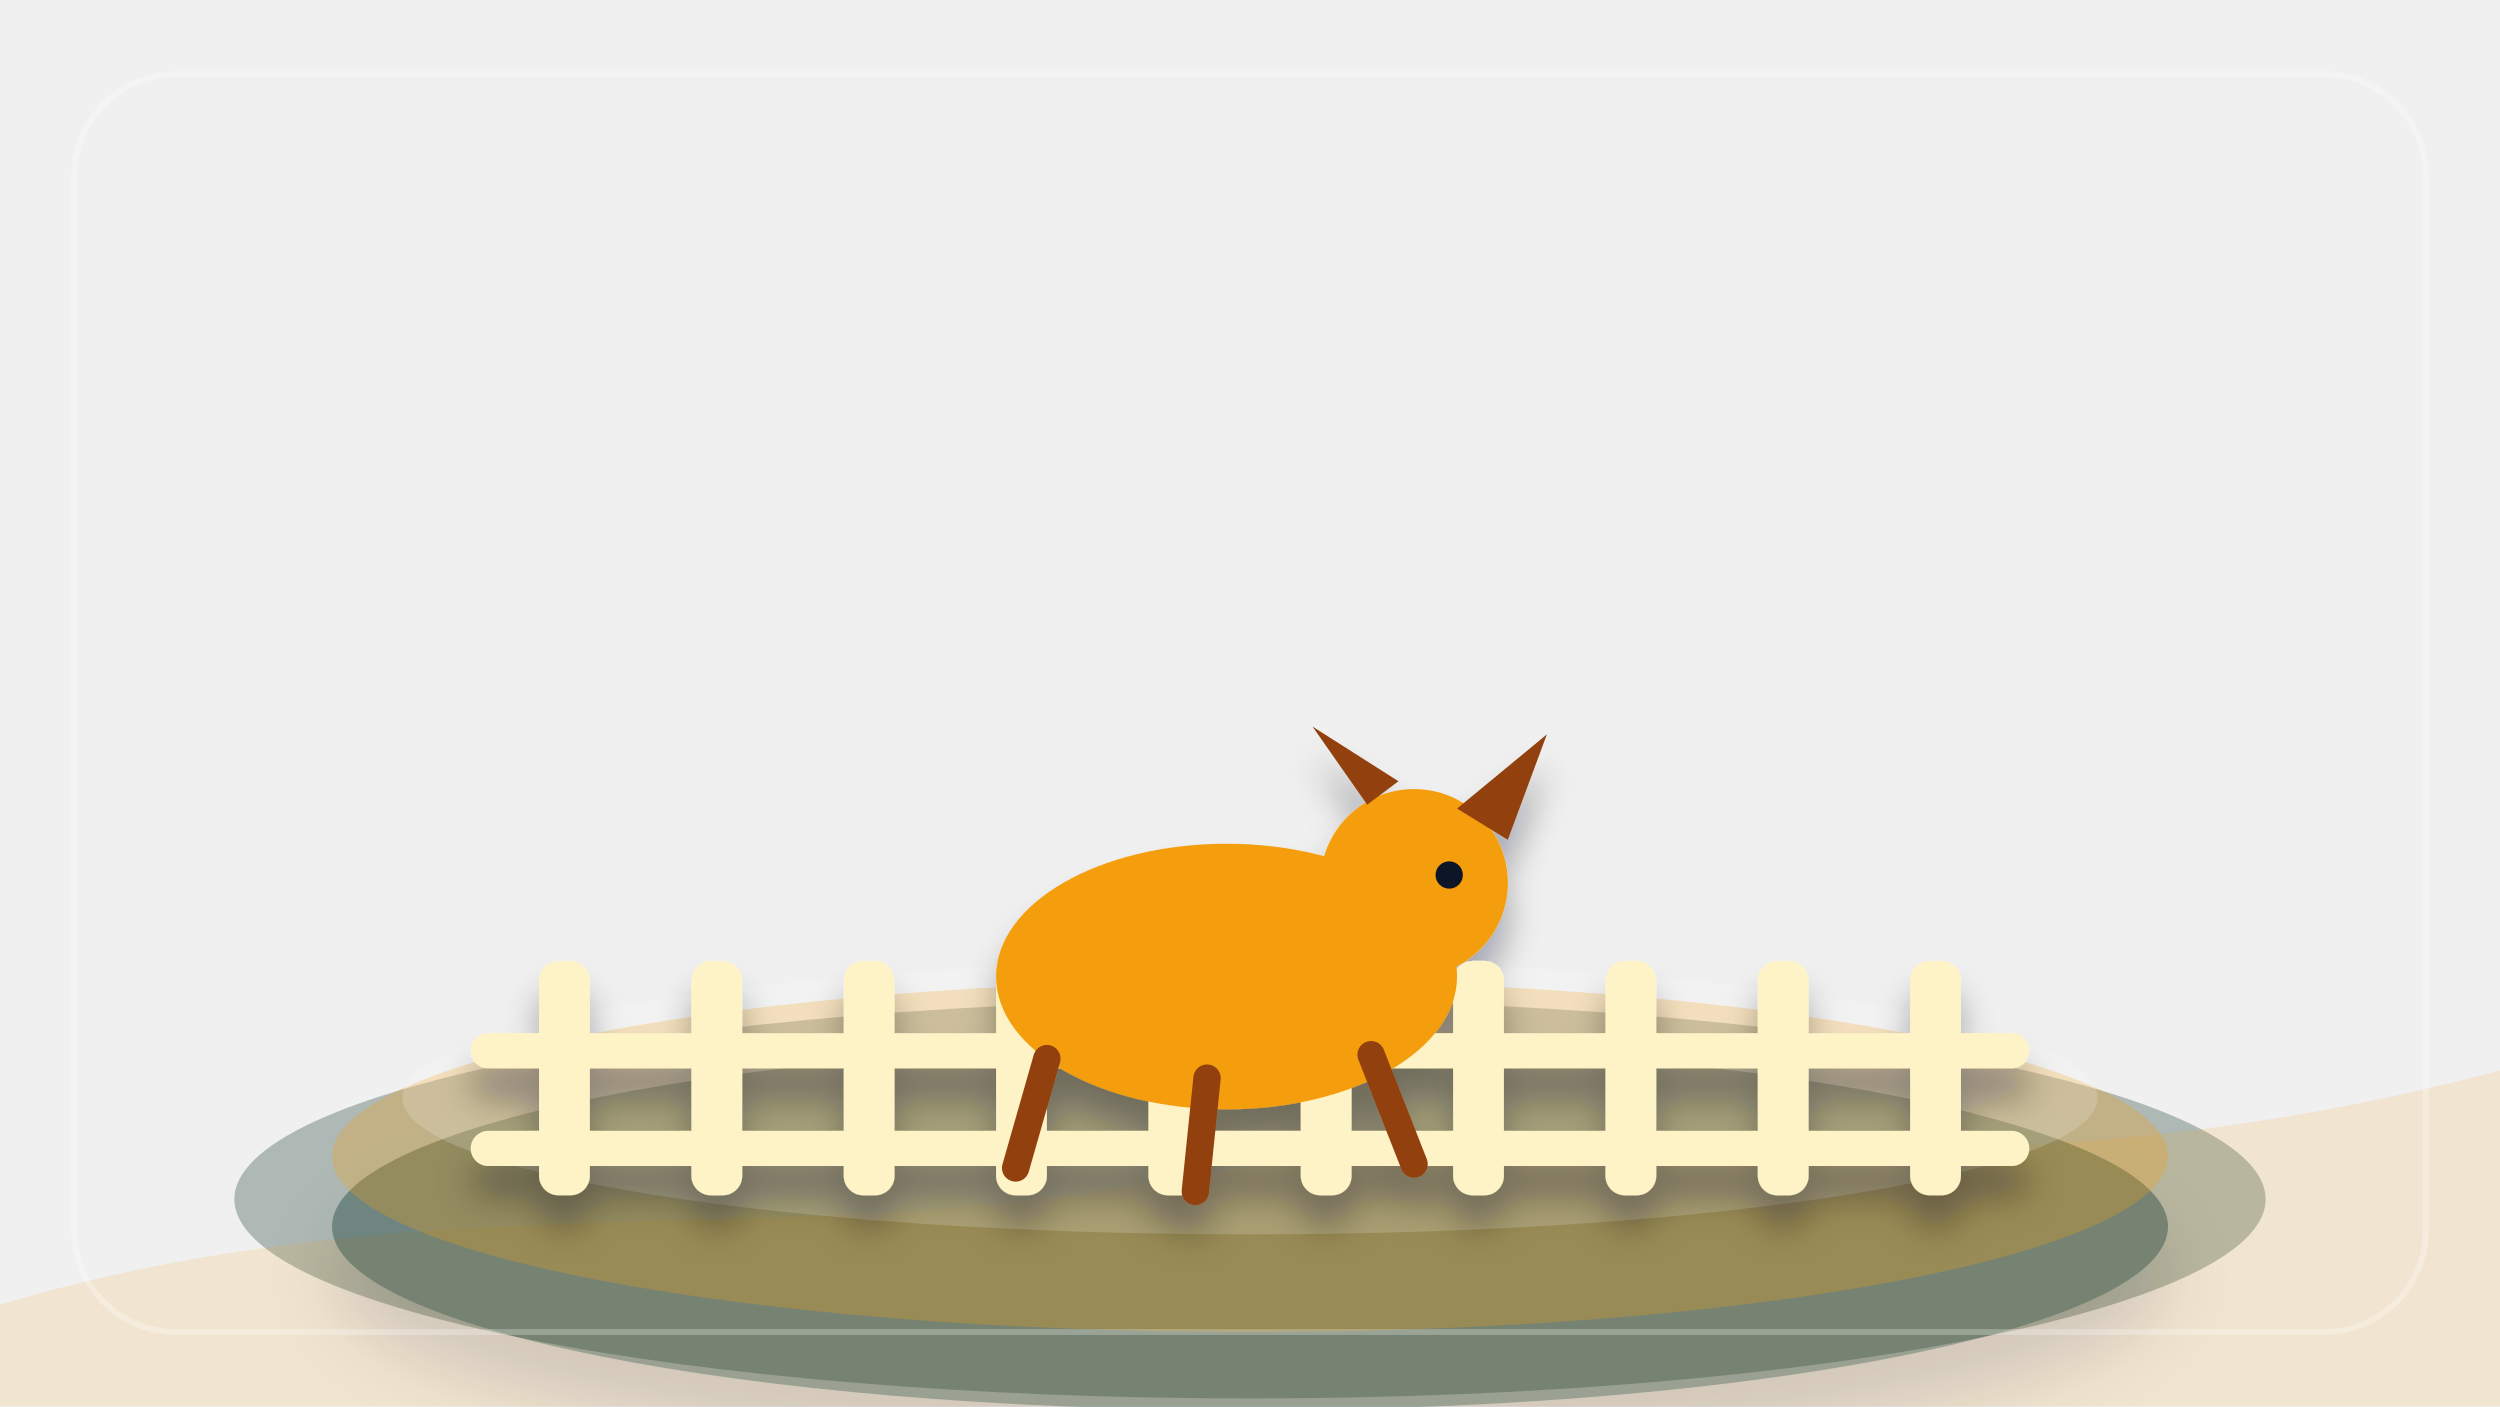
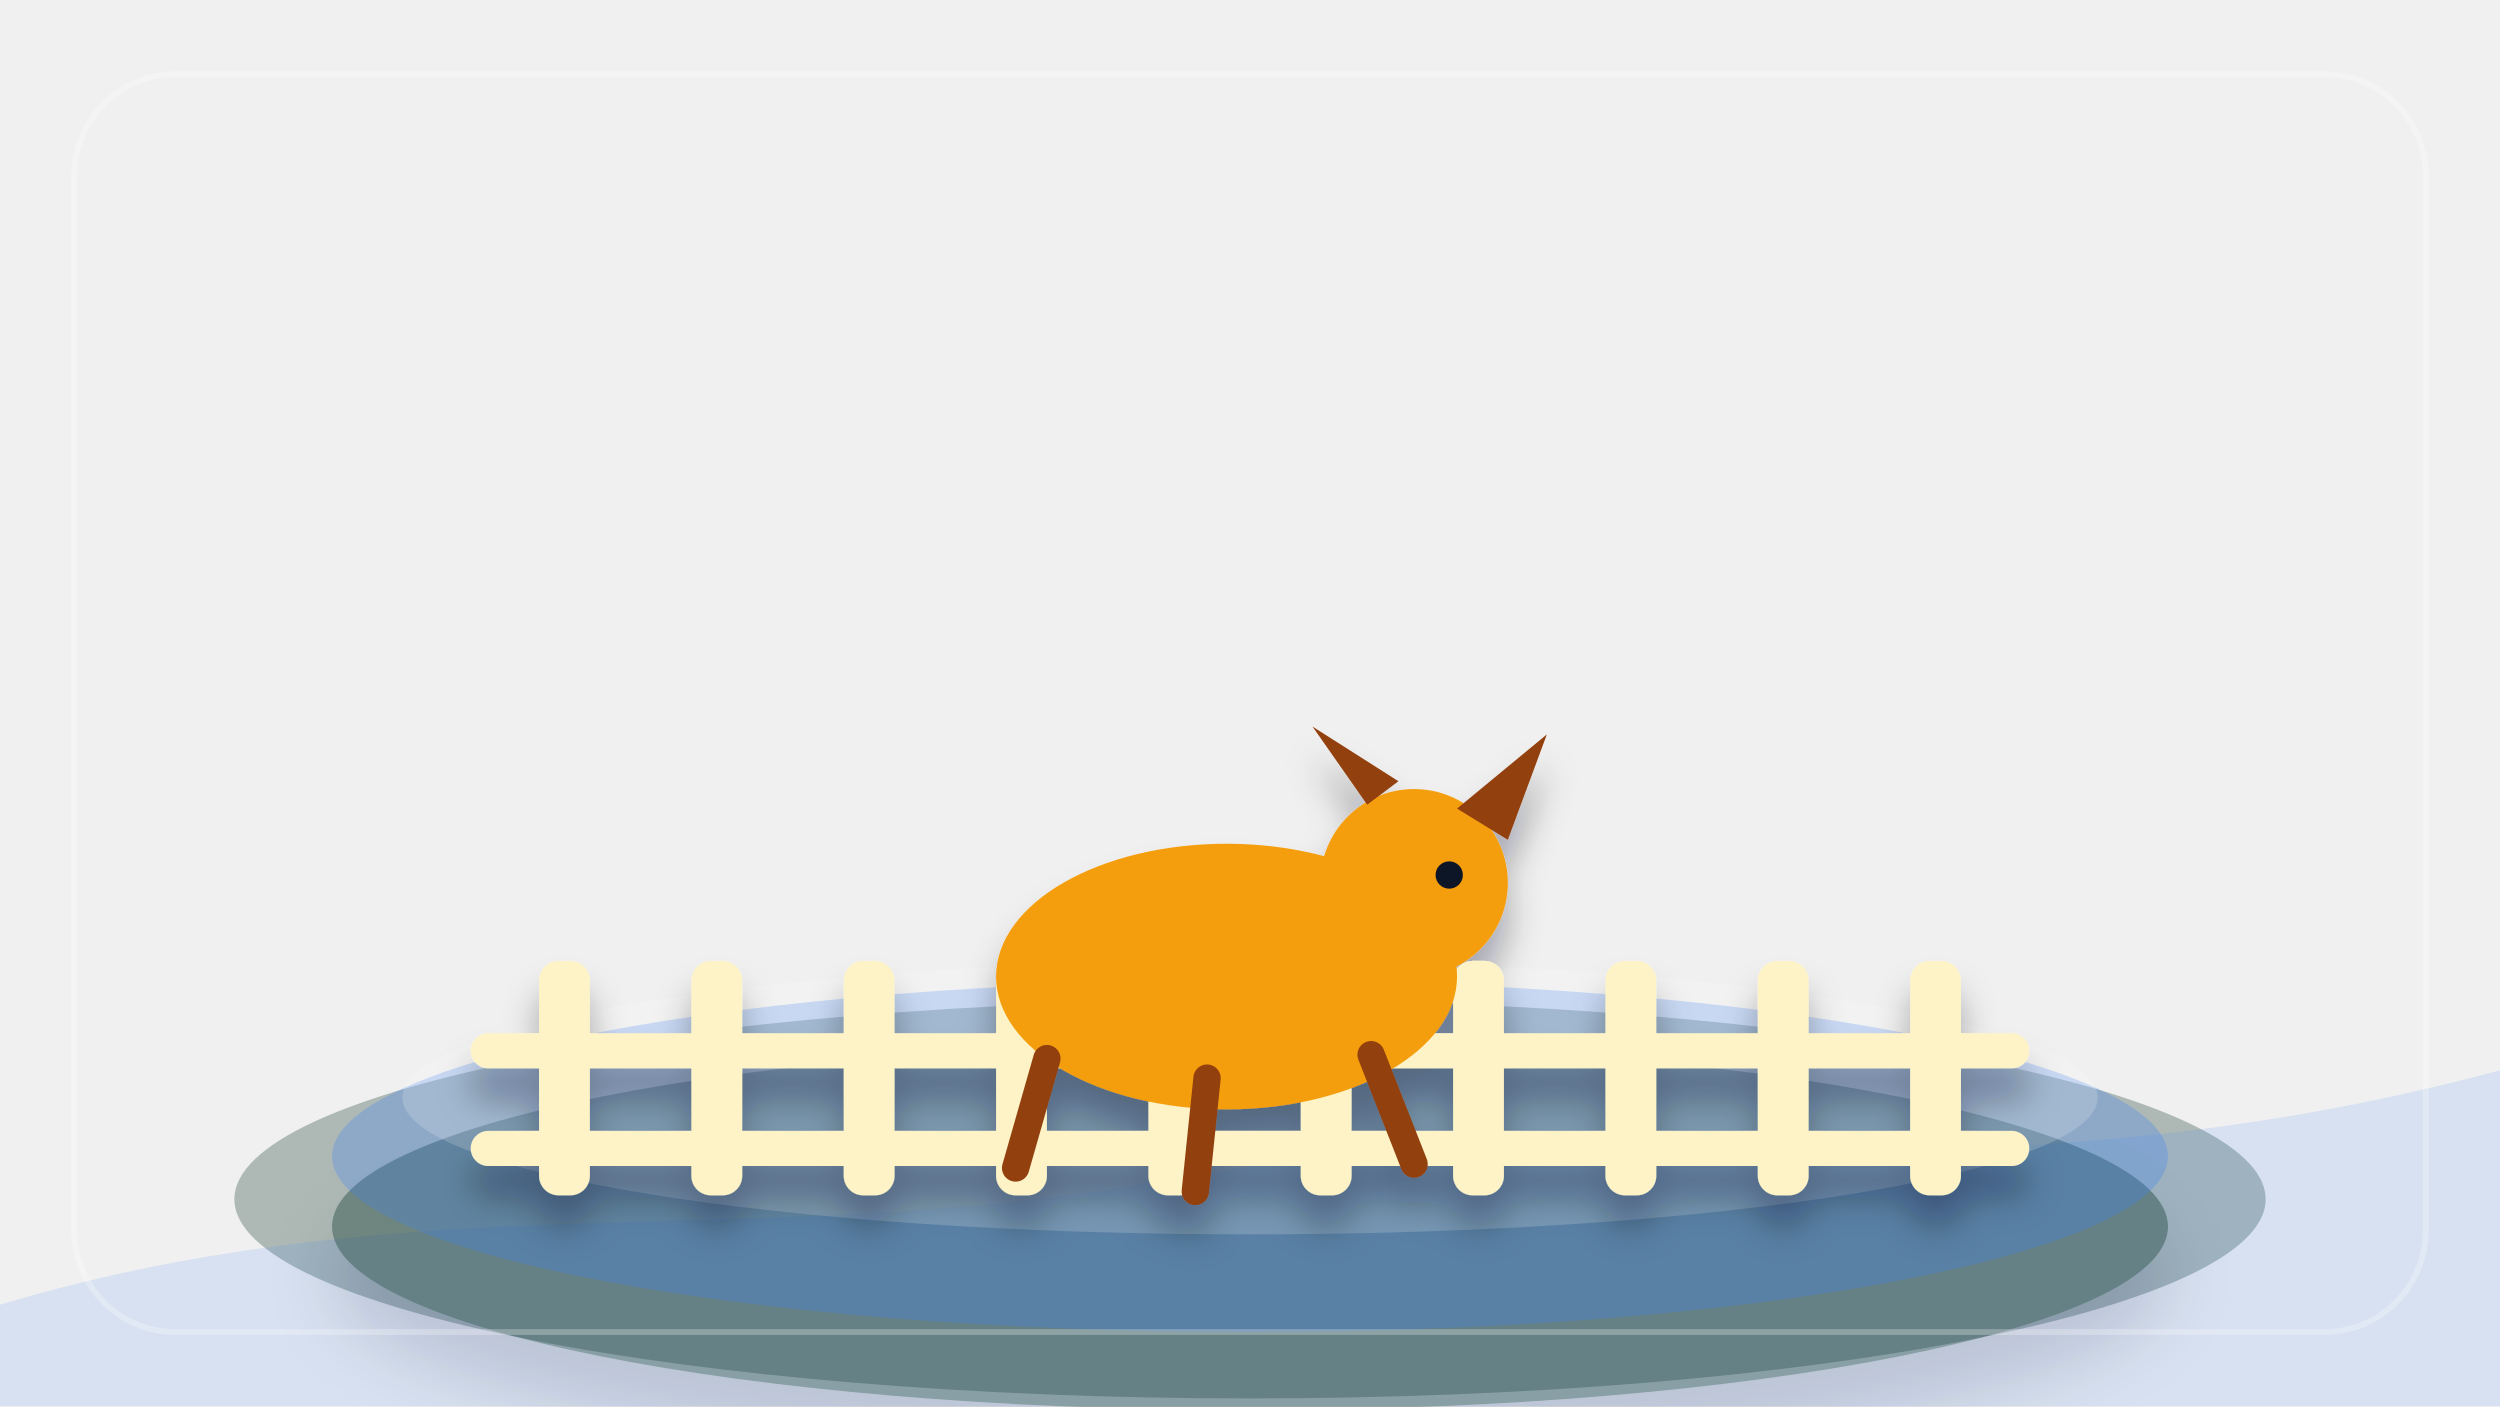
<svg xmlns="http://www.w3.org/2000/svg" viewBox="0 0 1280 720" role="img" aria-label="puppy_yard marketplace render">
  <defs>
    <linearGradient id="front" x1="0" x2="1" y1="0" y2="1">
      <stop offset="0" stop-color="#f8fafc" />
-       <stop offset="0.42" stop-color="#f59e0b" />
+       <stop offset="0.42" stop-color="#3b82f6" />
      <stop offset="1" stop-color="#111827" />
    </linearGradient>
    <linearGradient id="roof" x1="0" x2="1" y1="0" y2="1">
      <stop offset="0" stop-color="#60a5fa" />
-       <stop offset="0.5" stop-color="#f59e0b" />
+       <stop offset="0.5" stop-color="#3b82f6" />
      <stop offset="1" stop-color="#0f172a" />
    </linearGradient>
    <linearGradient id="wood" x1="0" x2="1" y1="0" y2="1">
      <stop offset="0" stop-color="#f59e0b" />
      <stop offset="0.5" stop-color="#a16207" />
      <stop offset="1" stop-color="#451a03" />
    </linearGradient>
    <linearGradient id="stone" x1="0" x2="1" y1="0" y2="1">
      <stop offset="0" stop-color="#f8fafc" />
      <stop offset="0.48" stop-color="#cbd5e1" />
      <stop offset="1" stop-color="#64748b" />
    </linearGradient>
    <radialGradient id="water" cx="50%" cy="34%" r="68%">
      <stop offset="0" stop-color="#ecfeff" />
      <stop offset="0.52" stop-color="#38bdf8" />
      <stop offset="1" stop-color="#0369a1" />
    </radialGradient>
    <filter id="shadow" x="-40%" y="-40%" width="180%" height="180%">
      <feDropShadow dx="0" dy="26" stdDeviation="18" flood-color="#020617" flood-opacity="0.36" />
    </filter>
    <filter id="lift" x="-25%" y="-30%" width="150%" height="170%">
      <feDropShadow dx="0" dy="16" stdDeviation="9" flood-color="#020617" flood-opacity="0.32" />
    </filter>
    <filter id="glow" x="-70%" y="-70%" width="240%" height="240%">
      <feGaussianBlur stdDeviation="9" result="blur" />
      <feMerge>
        <feMergeNode in="blur" />
        <feMergeNode in="SourceGraphic" />
      </feMerge>
    </filter>
  </defs>
  <rect width="1280" height="720" fill="#ffffff" opacity="0.02" />
  <ellipse cx="640" cy="614" rx="520" ry="102" fill="#022c22" opacity="0.28" />
-   <path d="M0 668 C214 604 392 642 598 604 C808 566 1004 622 1280 548 L1280 720 L0 720 Z" fill="#f59e0b" opacity="0.14" />
+   <path d="M0 668 C214 604 392 642 598 604 C808 566 1004 622 1280 548 L1280 720 L0 720 Z" fill="#3b82f6" opacity="0.14" />
  <ellipse cx="640" cy="628" rx="470" ry="94" fill="#022c22" opacity="0.36" filter="url(#shadow)" />
-   <ellipse cx="640" cy="592" rx="470" ry="90" fill="#f59e0b" opacity="0.28" />
+   <ellipse cx="640" cy="592" rx="470" ry="90" fill="#3b82f6" opacity="0.28" />
  <ellipse cx="640" cy="562" rx="434" ry="70" fill="#f8fafc" opacity="0.18" />
  <g filter="url(#lift)">
    <path d="M250 538 L1030 538 M250 588 L1030 588" stroke="#fef3c7" stroke-width="18" stroke-linecap="round" />
    <g fill="#fef3c7">
      <rect x="276" y="492" width="26" height="120" rx="10" />
      <rect x="354" y="492" width="26" height="120" rx="10" />
      <rect x="432" y="492" width="26" height="120" rx="10" />
      <rect x="510" y="492" width="26" height="120" rx="10" />
      <rect x="588" y="492" width="26" height="120" rx="10" />
      <rect x="666" y="492" width="26" height="120" rx="10" />
      <rect x="744" y="492" width="26" height="120" rx="10" />
      <rect x="822" y="492" width="26" height="120" rx="10" />
      <rect x="900" y="492" width="26" height="120" rx="10" />
      <rect x="978" y="492" width="26" height="120" rx="10" />
    </g>
    <ellipse cx="628" cy="500" rx="118" ry="68" fill="#f59e0b" />
    <circle cx="724" cy="452" r="48" fill="#f59e0b" />
    <path d="M700 412 L672 372 L716 400 M746 414 L792 376 L772 430" fill="#92400e" />
    <circle cx="742" cy="448" r="7" fill="#111827" />
    <path d="M536 542 L520 598 M618 552 L612 610 M702 540 L724 596" stroke="#92400e" stroke-width="14" stroke-linecap="round" />
  </g>
  <rect x="38" y="38" width="1204" height="644" rx="52" fill="none" stroke="#ffffff" stroke-opacity="0.26" stroke-width="3" />
</svg>
